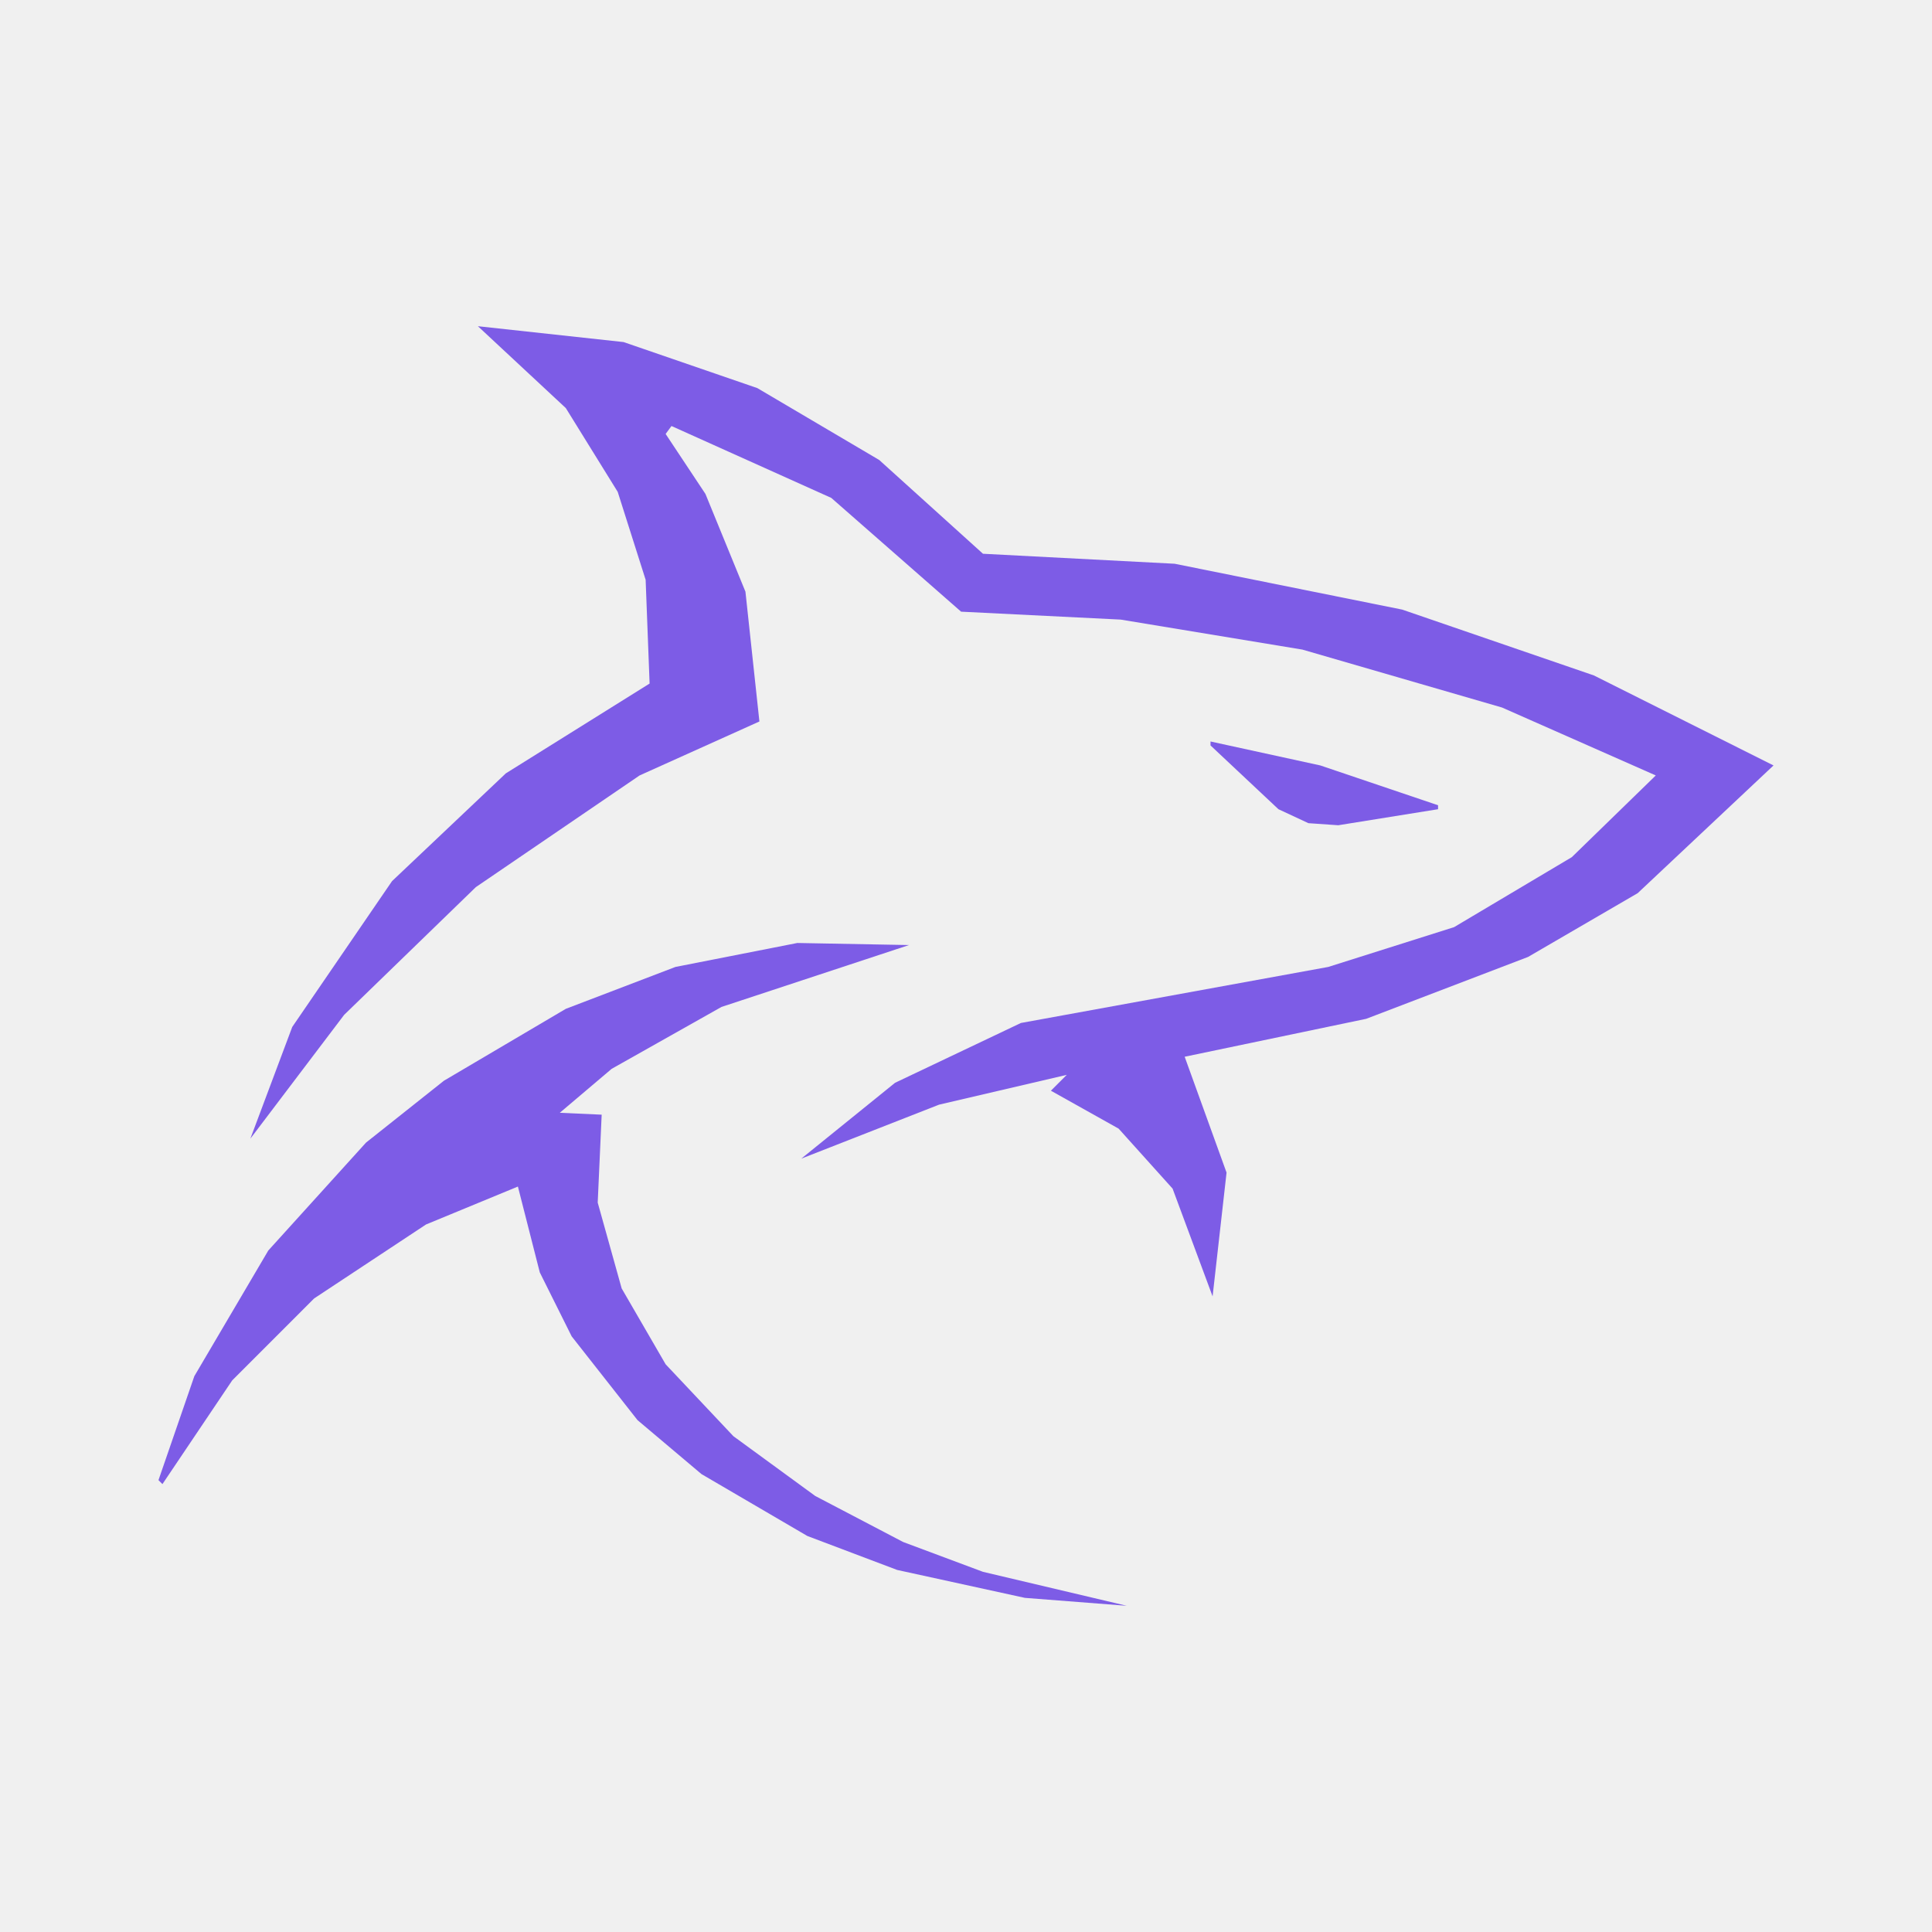
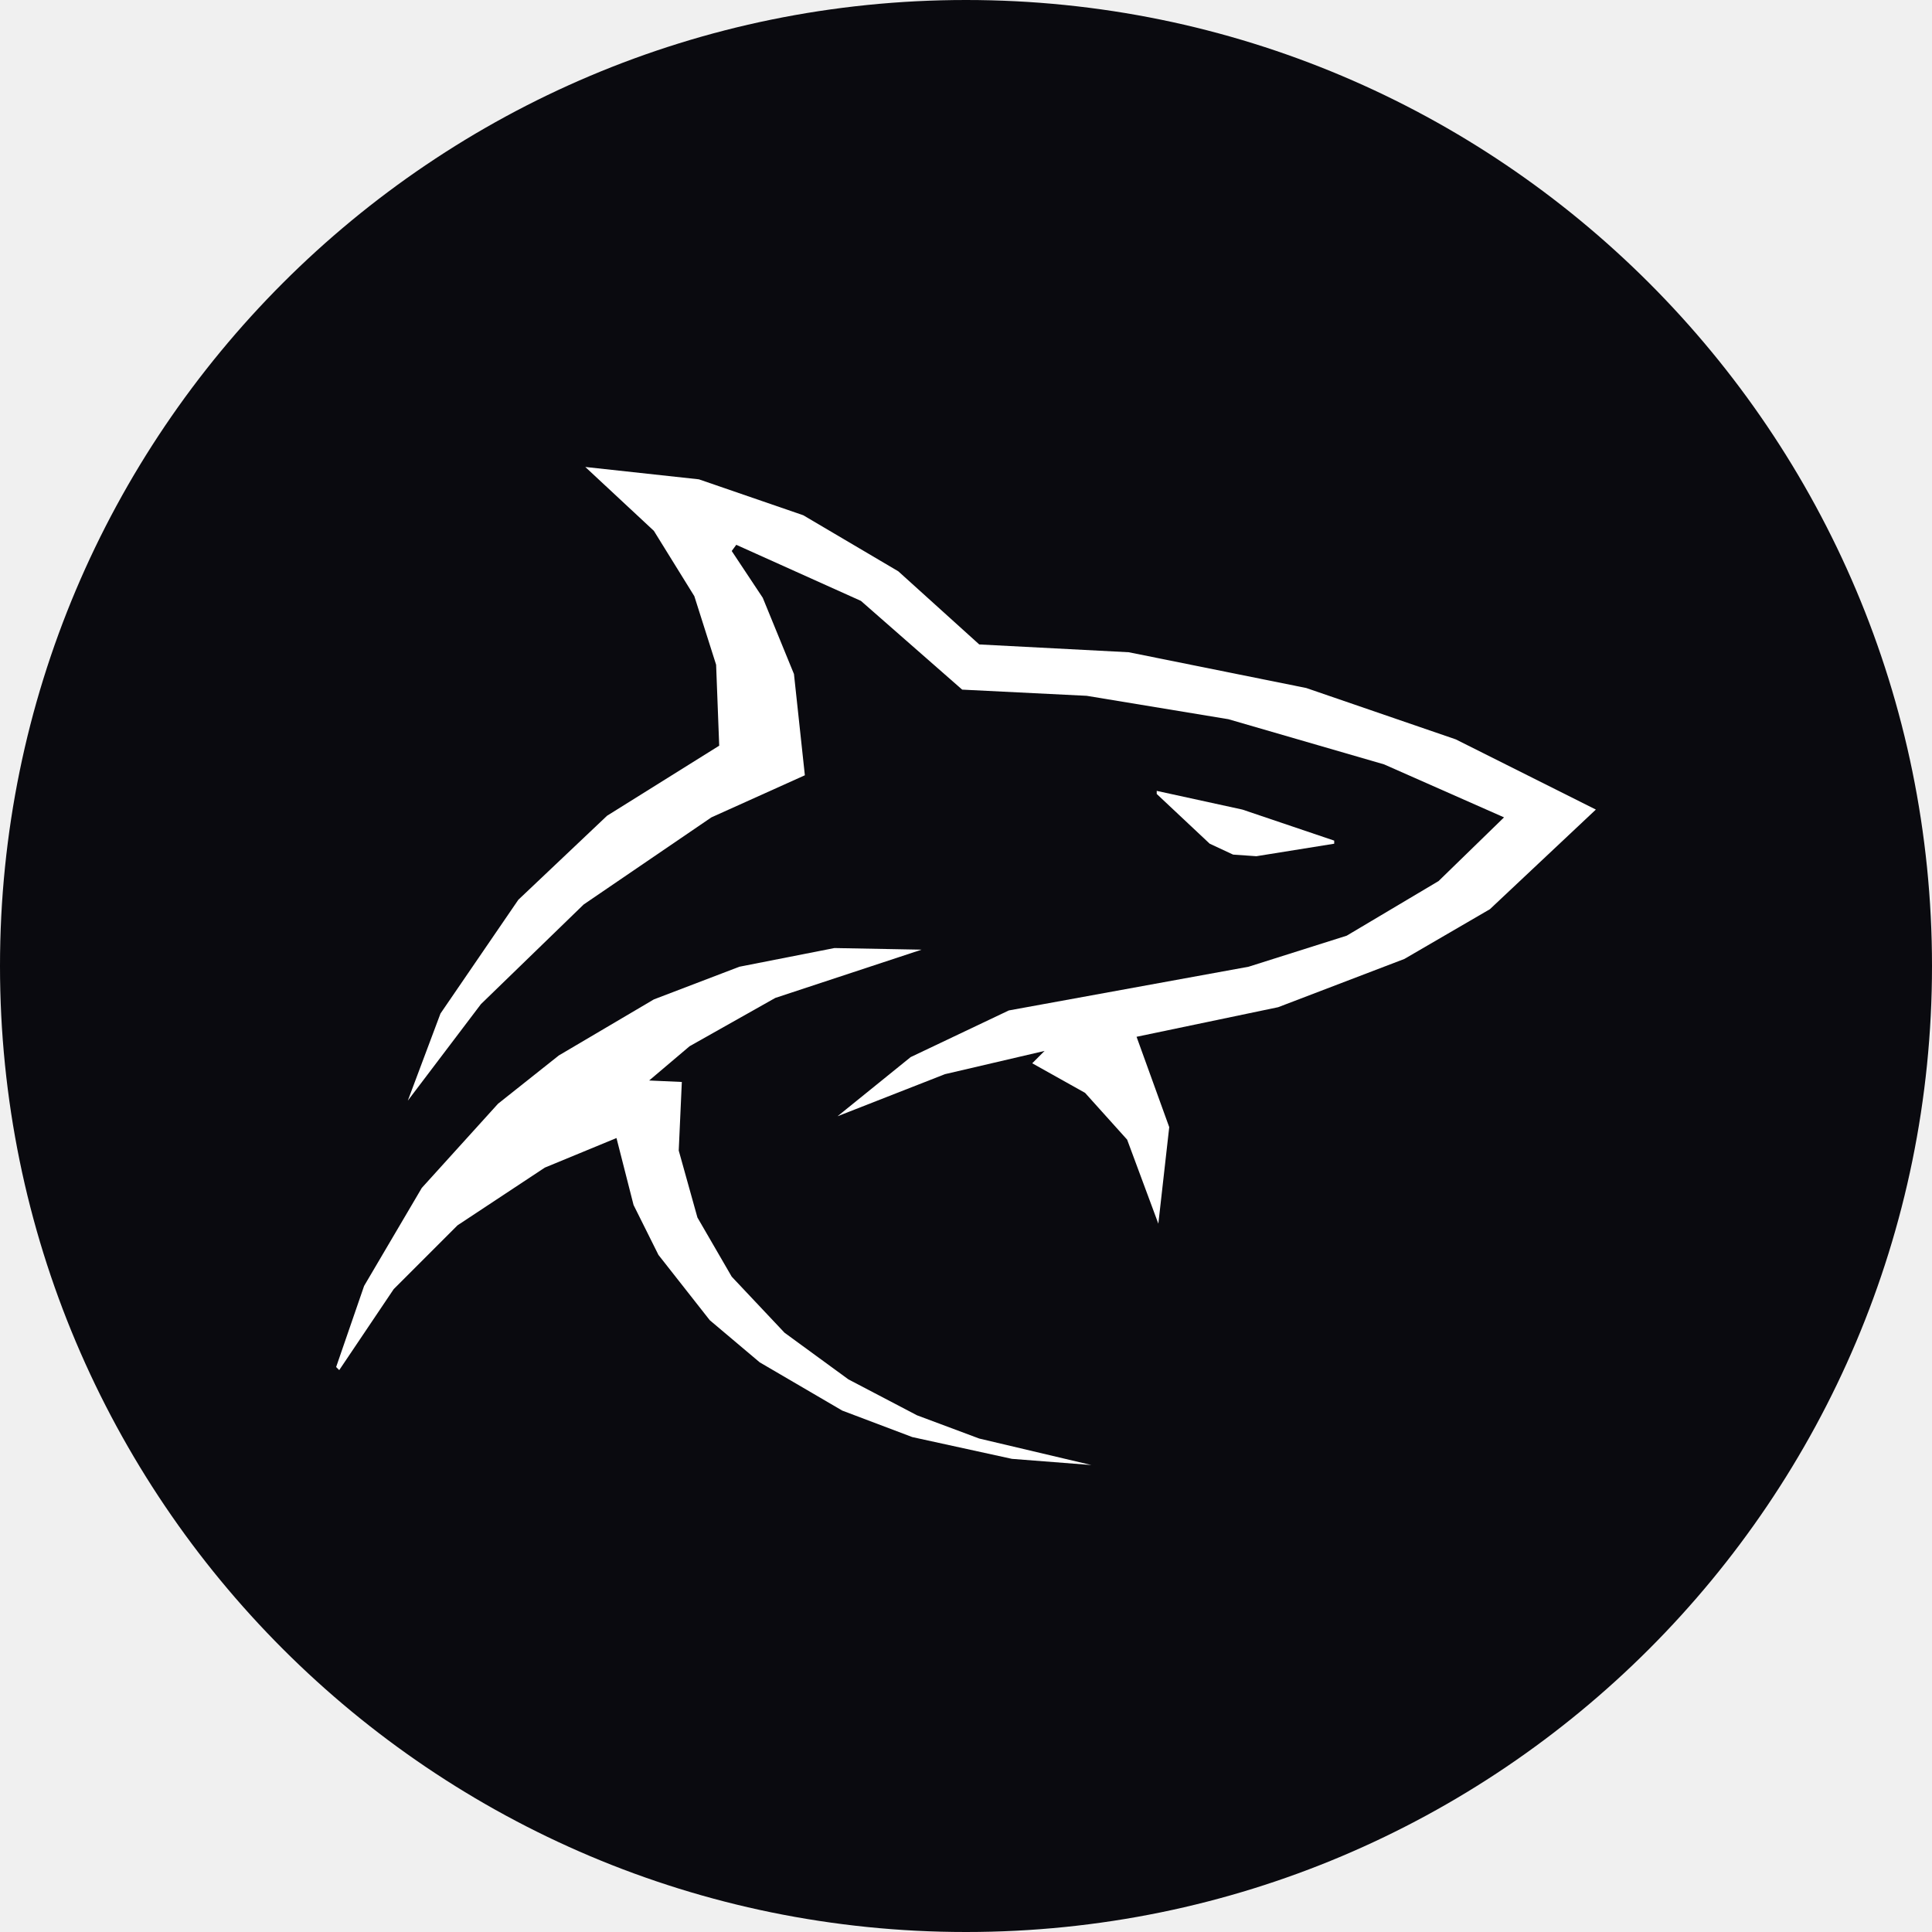
<svg xmlns="http://www.w3.org/2000/svg" viewBox="0 0 1024 1024" role="img" aria-label="SwimVPN shark logo mark">
-   <g fill="#7D5CE6" fill-rule="evenodd">
+   <circle cx="512" cy="512" r="512" fill="#0a0a0f" />
+   <g fill="#FFFFFF" fill-rule="evenodd" transform="translate(512 512) scale(0.78) translate(-512 -512)">
    <path d="M 132.7 603.5 L 182.4 537.9 L 252.2 470.2 L 339.0 411.0 L 402.5 382.4 L 395.1 313.6 L 373.9 261.8 L 352.8 230.0 L 355.9 225.8 L 440.6 263.9 L 509.4 324.2 L 594.0 328.4 L 690.3 344.3 L 796.1 375.0 L 877.6 411.0 L 833.1 454.3 L 770.7 491.4 L 704.0 512.5 L 541.1 542.2 L 474.4 573.9 L 424.7 614.1 L 497.7 585.5 L 565.4 569.7 L 557.0 578.1 L 592.9 598.2 L 621.5 630.0 L 642.7 687.1 L 650.1 621.5 L 627.9 560.1 L 724.1 540.0 L 809.9 507.2 L 868.0 473.4 L 940.0 405.7 L 844.8 358.0 L 743.2 323.1 L 622.6 298.8 L 521.0 293.5 L 466.0 243.8 L 401.4 205.7 L 330.5 181.3 L 253.3 172.9 L 299.9 216.3 L 327.4 260.7 L 342.2 307.3 L 344.3 362.3 L 268.1 409.9 L 207.8 467.0 L 154.9 544.3 Z" />
    <path d="M 597.2 851.1 L 521.0 833.1 L 478.7 817.3 L 432.1 792.9 L 388.7 761.2 L 352.8 723.1 L 329.5 682.9 L 316.8 637.4 L 318.9 590.8 L 296.7 589.8 L 324.2 566.5 L 382.4 533.7 L 481.8 500.9 L 422.6 499.8 L 358.0 512.5 L 299.9 534.7 L 235.3 572.8 L 194.0 605.6 L 142.2 662.8 L 103.0 729.4 L 84.0 784.5 L 86.1 786.6 L 123.1 731.6 L 166.5 688.2 L 225.8 649.0 L 274.5 628.9 L 286.1 674.4 L 303.0 708.3 L 337.9 752.7 L 371.8 781.3 L 427.9 814.1 L 475.5 832.1 L 543.2 846.9 Z" />
    <path d="M 641.6 393.0 L 641.6 395.1 L 677.6 428.9 L 693.5 436.3 L 709.3 437.4 L 762.2 428.9 L 762.2 426.8 L 699.8 405.7 Z" />
  </g>
</svg>
